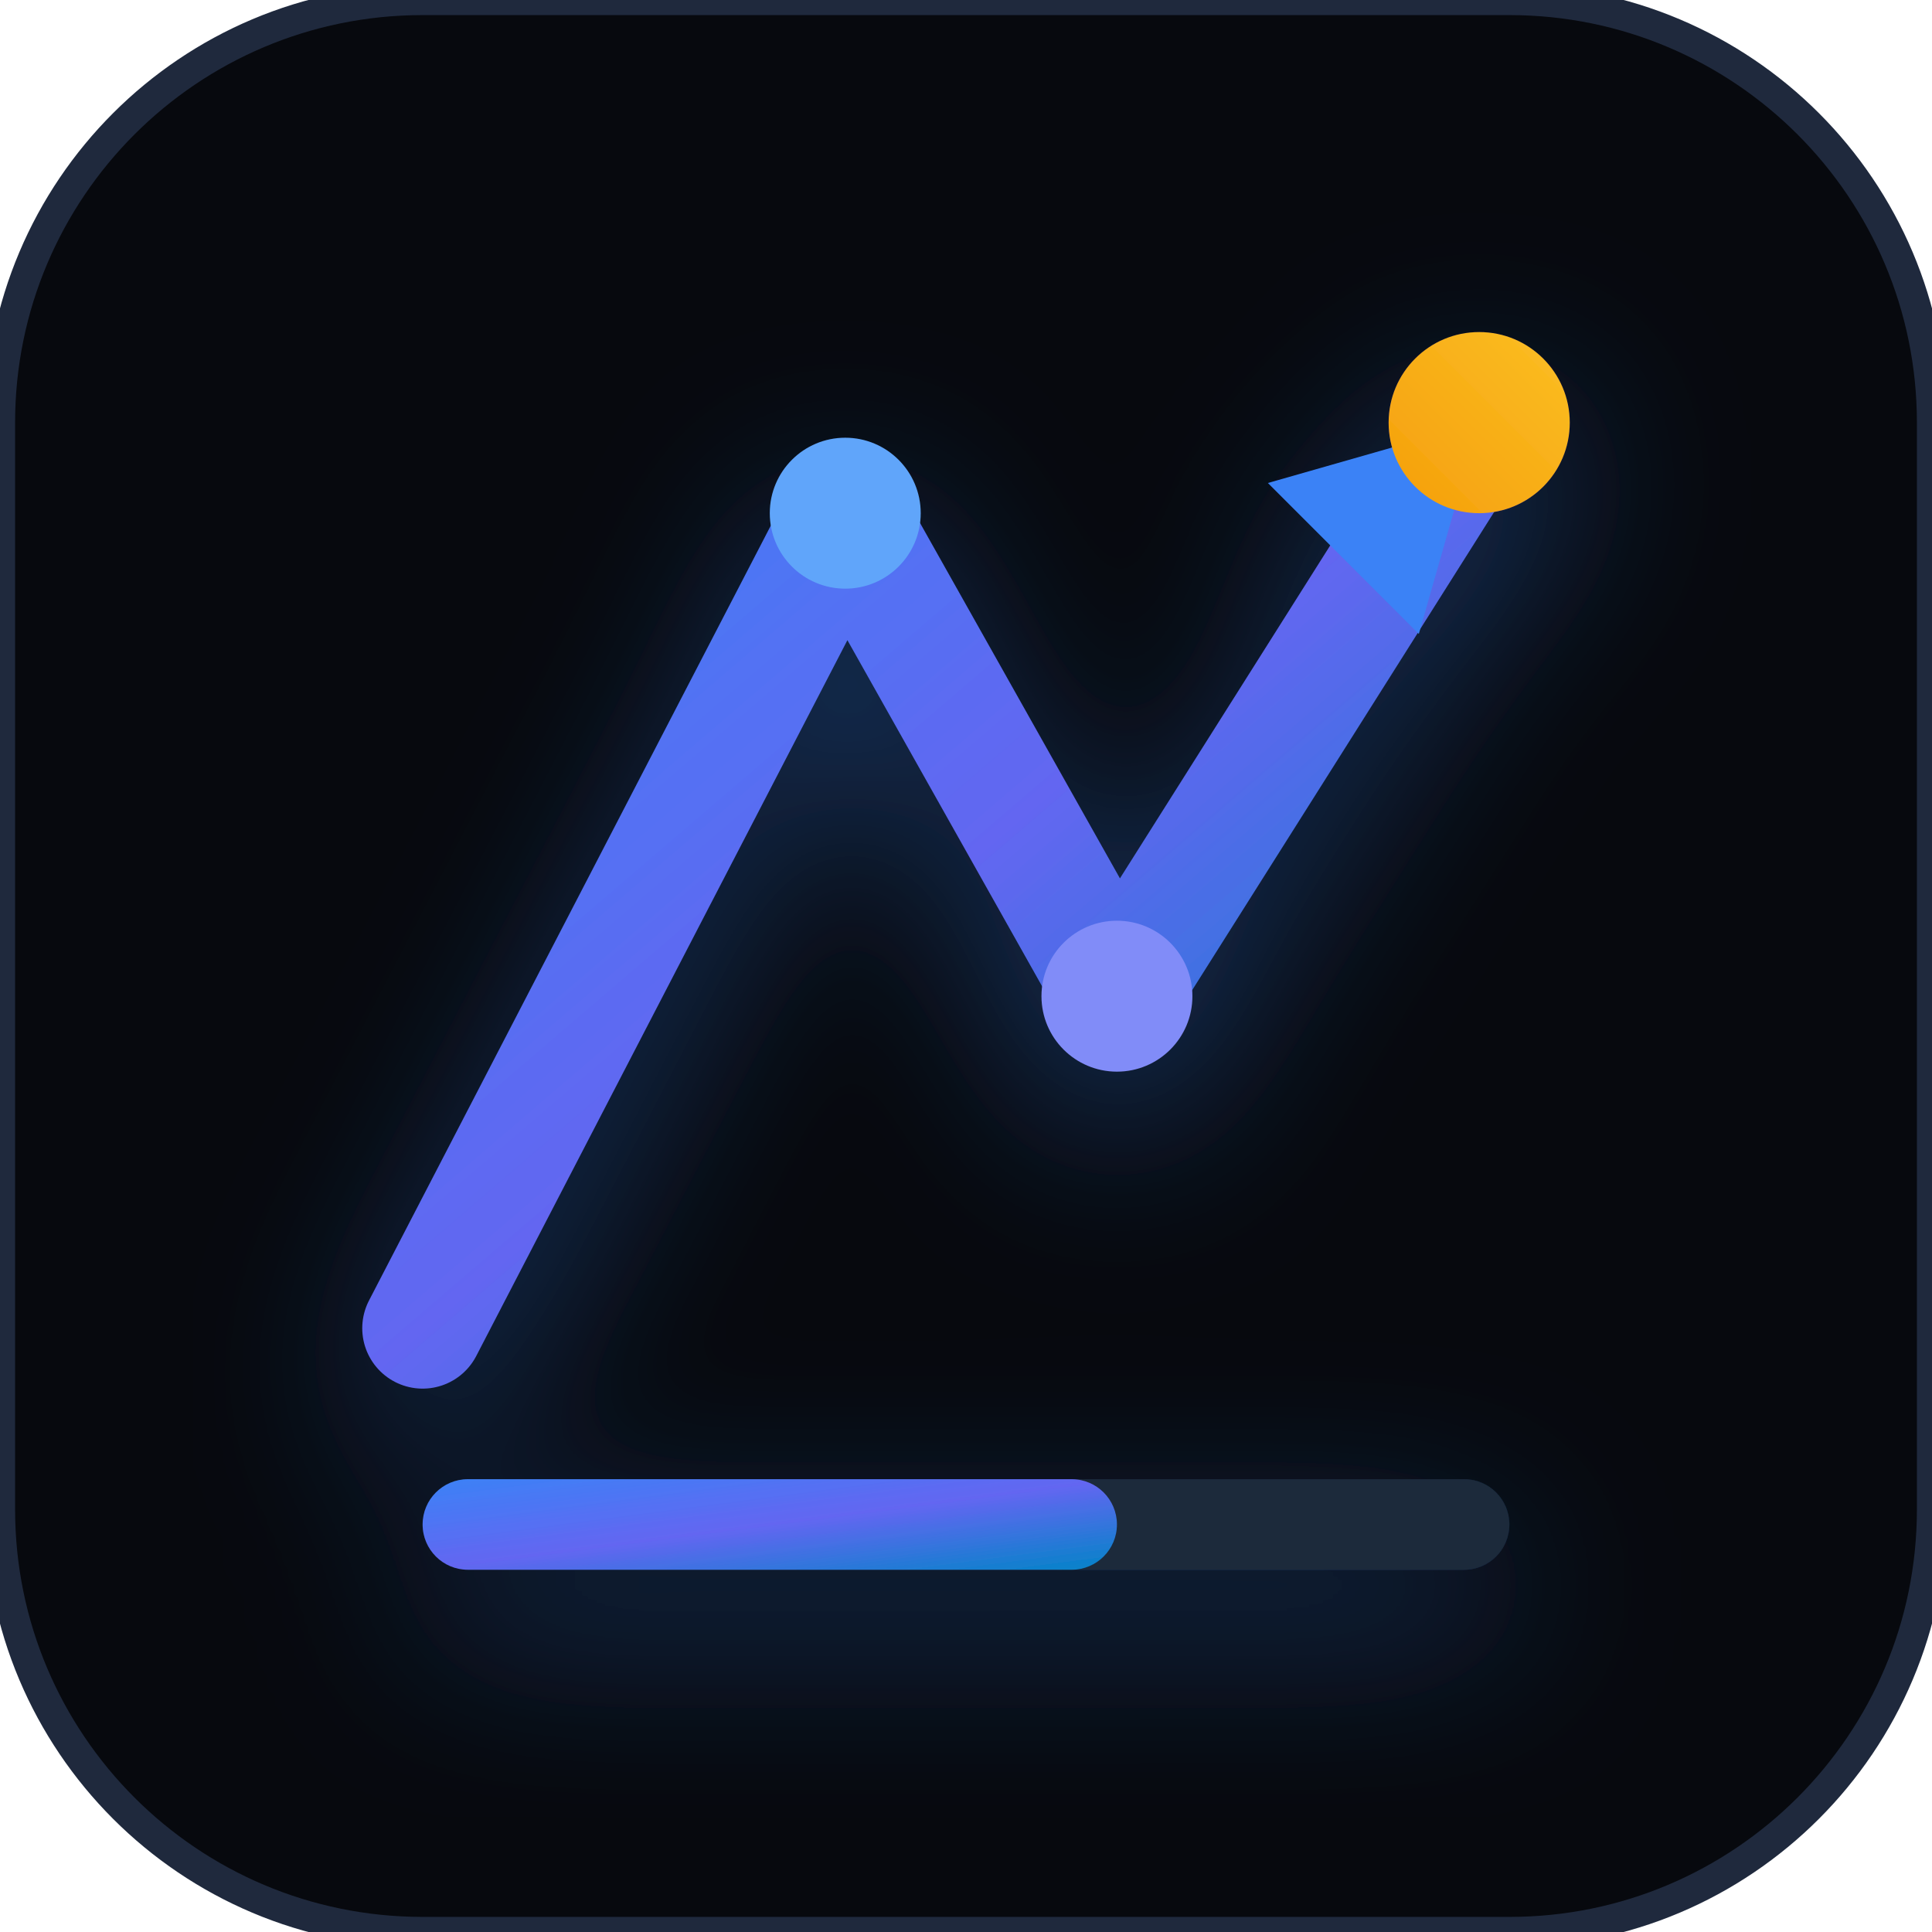
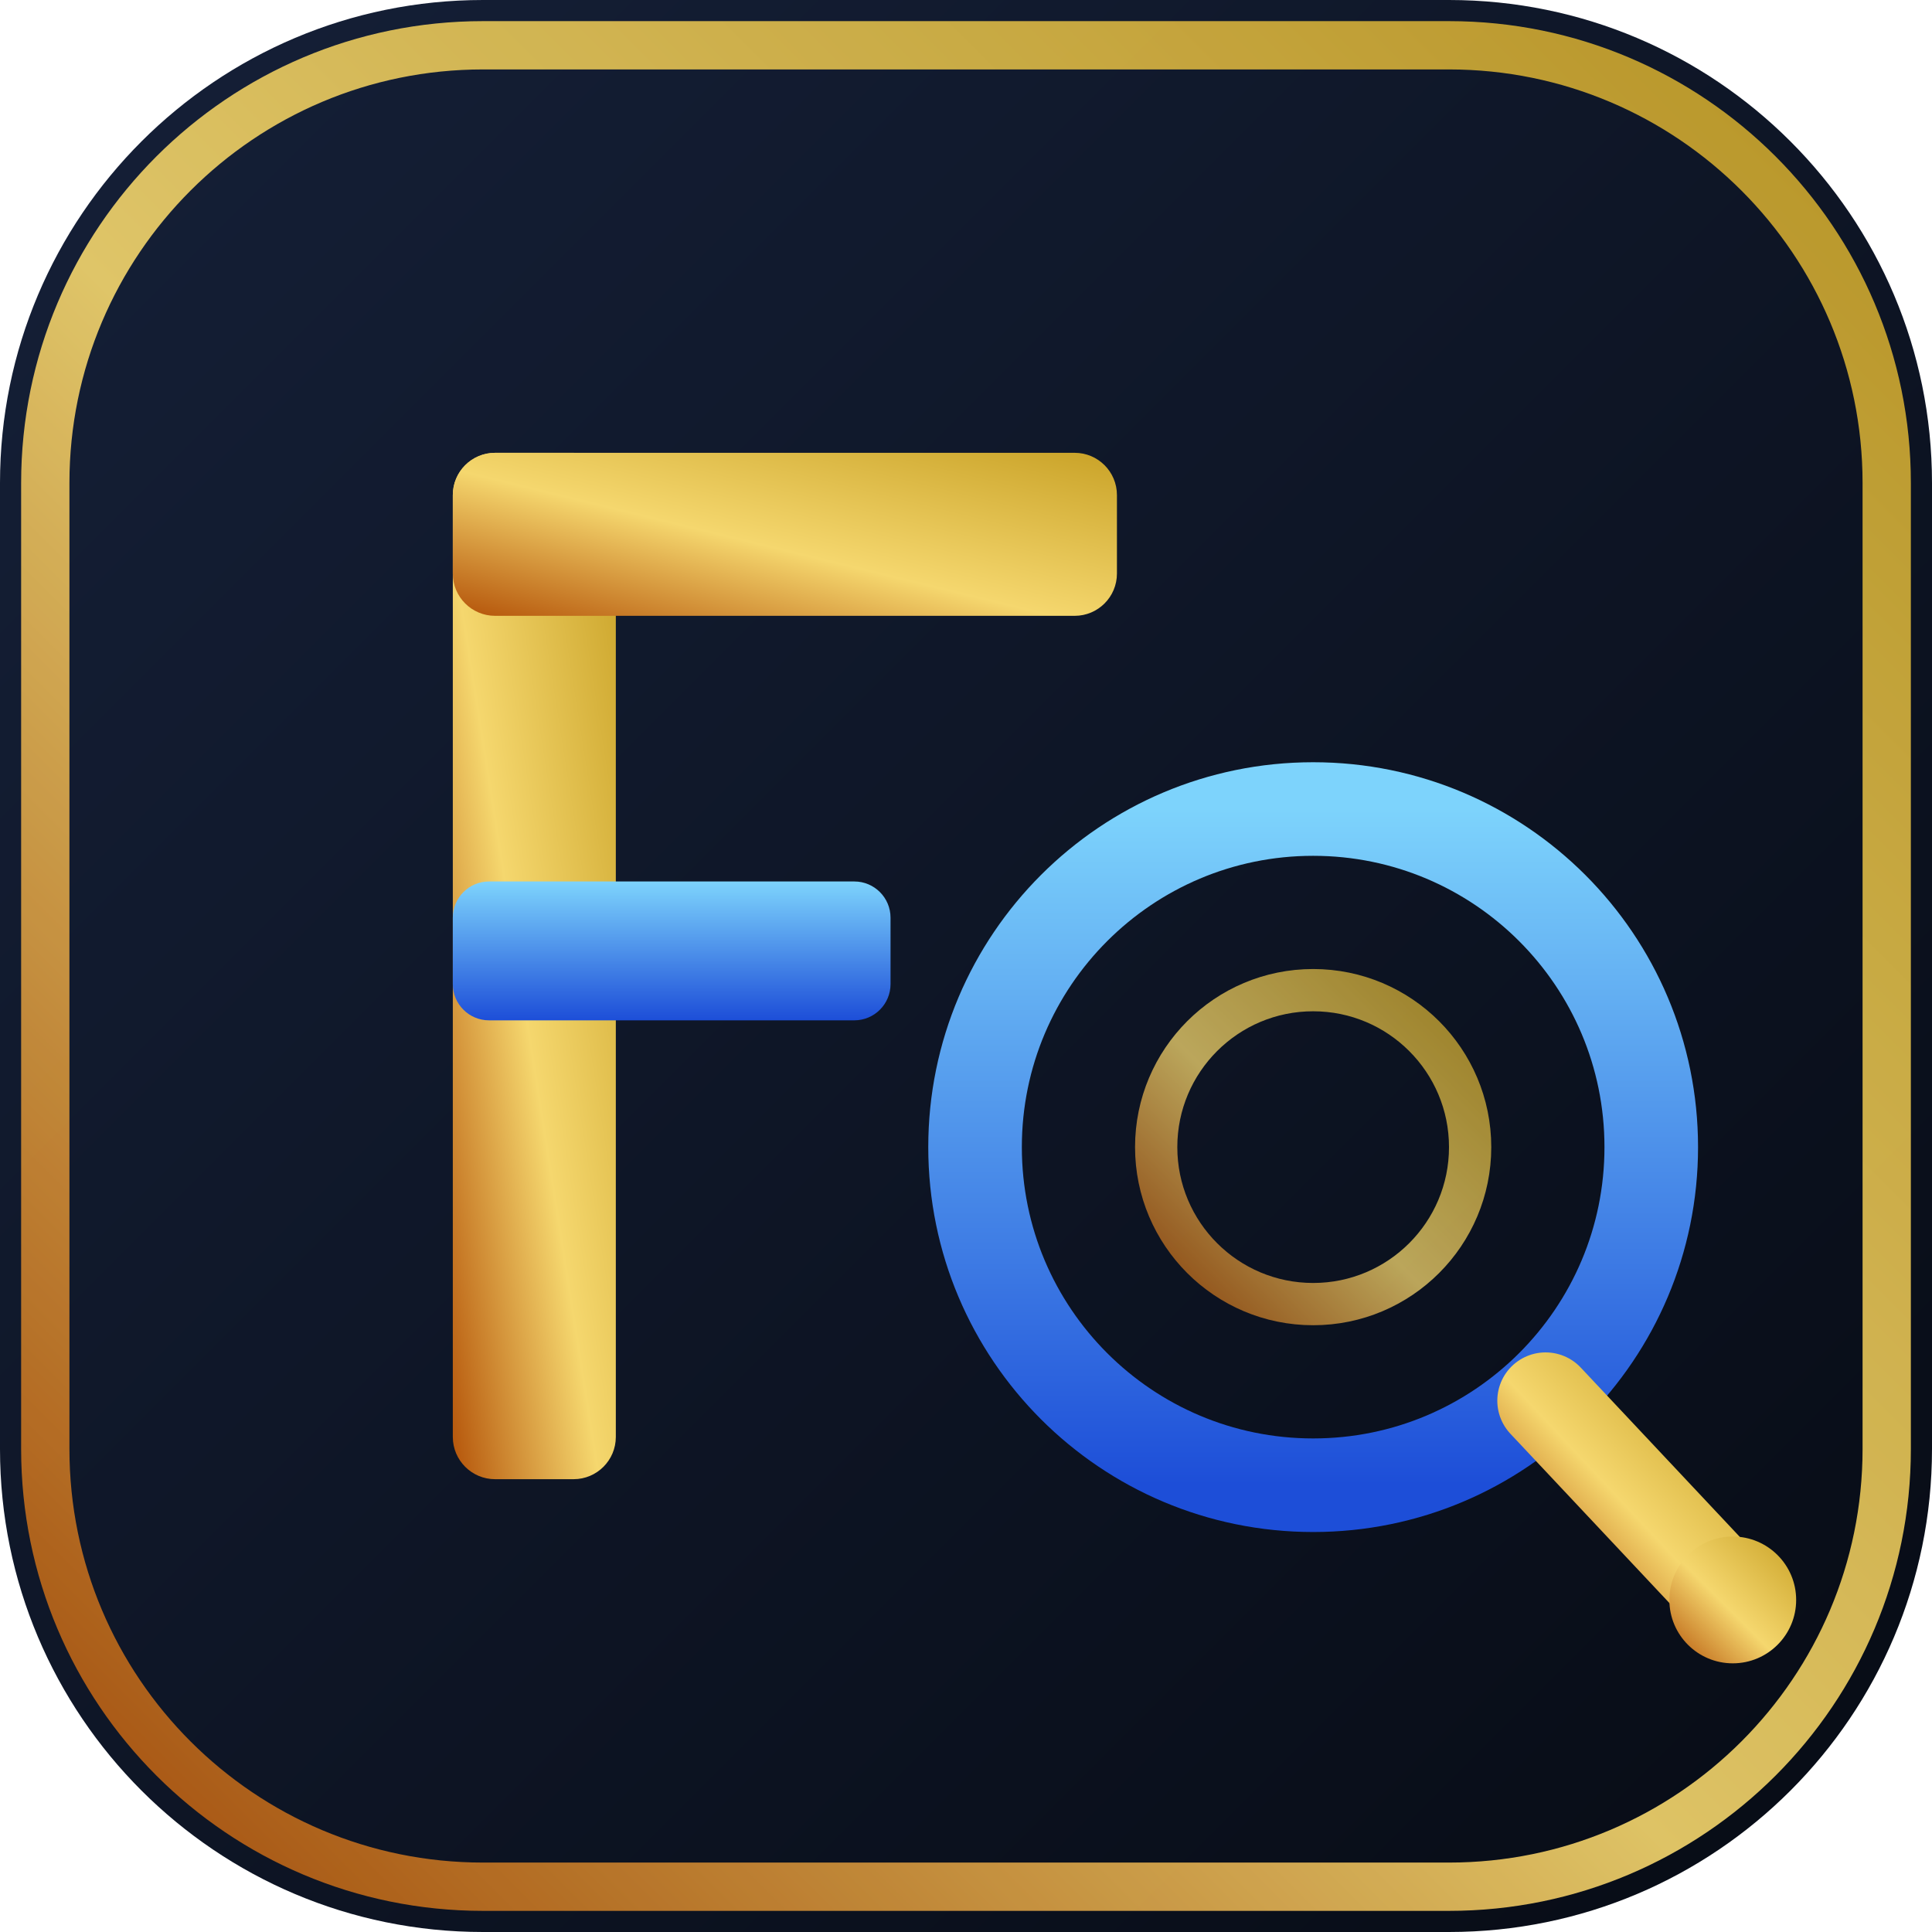
- <svg xmlns="http://www.w3.org/2000/svg" viewBox="0 0 128 128" width="128" height="128">
+ <svg xmlns="http://www.w3.org/2000/svg" viewBox="0 0 64 64" width="64" height="64" role="img" aria-label="FisherQuant">
  <defs>
-     <linearGradient id="fqGrad" x1="0%" y1="0%" x2="100%" y2="100%">
-       <stop offset="0%" stop-color="#3b82f6" />
-       <stop offset="50%" stop-color="#6366f1" />
-       <stop offset="100%" stop-color="#0284c7" />
+     <linearGradient id="fqNavy" x1="0" y1="0" x2="1" y2="1">
+       <stop offset="0%" stop-color="#152038" />
+       <stop offset="100%" stop-color="#070B14" />
    </linearGradient>
-     <linearGradient id="goldGrad" x1="0%" y1="100%" x2="100%" y2="0%">
-       <stop offset="0%" stop-color="#f59e0b" />
-       <stop offset="100%" stop-color="#fbbf24" />
+     <linearGradient id="fqGold" x1="0" y1="1" x2="1" y2="0">
+       <stop offset="0%" stop-color="#B45309" />
+       <stop offset="45%" stop-color="#F5D76E" />
+       <stop offset="100%" stop-color="#C9A227" />
    </linearGradient>
-     <filter id="subtleGlow" x="-20%" y="-20%" width="140%" height="140%">
-       <feDropShadow dx="0" dy="4" stdDeviation="6" flood-color="#3b82f6" flood-opacity="0.35" />
-     </filter>
+     <linearGradient id="fqBlue" x1="0" y1="1" x2="0" y2="0">
+       <stop offset="0%" stop-color="#1D4ED8" />
+       <stop offset="100%" stop-color="#7DD3FC" />
+     </linearGradient>
  </defs>
-   <rect width="128" height="128" rx="28" fill="#07090e" stroke="#1f293d" stroke-width="2" />
-   <g filter="url(#subtleGlow)">
-     <path d="M 28 88 L 56 34 L 74 66 L 98 28" fill="none" stroke="url(#fqGrad)" stroke-width="8" stroke-linecap="round" stroke-linejoin="round" />
-     <polygon points="98,28 84,32 94,42" fill="#3b82f6" />
-     <circle cx="56" cy="34" r="5" fill="#60a5fa" />
-     <circle cx="74" cy="66" r="5" fill="#818cf8" />
-     <circle cx="98" cy="28" r="6" fill="url(#goldGrad)" />
-     <rect x="28" y="98" width="72" height="6" rx="3" fill="#1e293b" />
-     <rect x="28" y="98" width="46" height="6" rx="3" fill="url(#fqGrad)" />
-   </g>
+   <rect width="64" height="64" rx="16" fill="url(#fqNavy)" />
+   <rect x="1.5" y="1.5" width="61" height="61" rx="14.5" fill="none" stroke="url(#fqGold)" stroke-width="1.6" opacity="0.9" />
+   <rect x="15" y="15" width="5.4" height="34" rx="1.4" fill="url(#fqGold)" />
+   <rect x="15" y="15" width="22" height="5.4" rx="1.4" fill="url(#fqGold)" />
+   <rect x="15" y="29.2" width="14.5" height="4.6" rx="1.2" fill="url(#fqBlue)" />
+   <circle cx="43.5" cy="38" r="11.2" fill="none" stroke="url(#fqBlue)" stroke-width="3.1" />
+   <circle cx="43.5" cy="38" r="5.2" fill="none" stroke="url(#fqGold)" stroke-width="1.4" opacity="0.75" />
+   <path d="M51.2 46.4 L57.4 53" fill="none" stroke="url(#fqGold)" stroke-width="3.2" stroke-linecap="round" />
+   <circle cx="57.4" cy="53" r="2.1" fill="url(#fqGold)" />
</svg>
